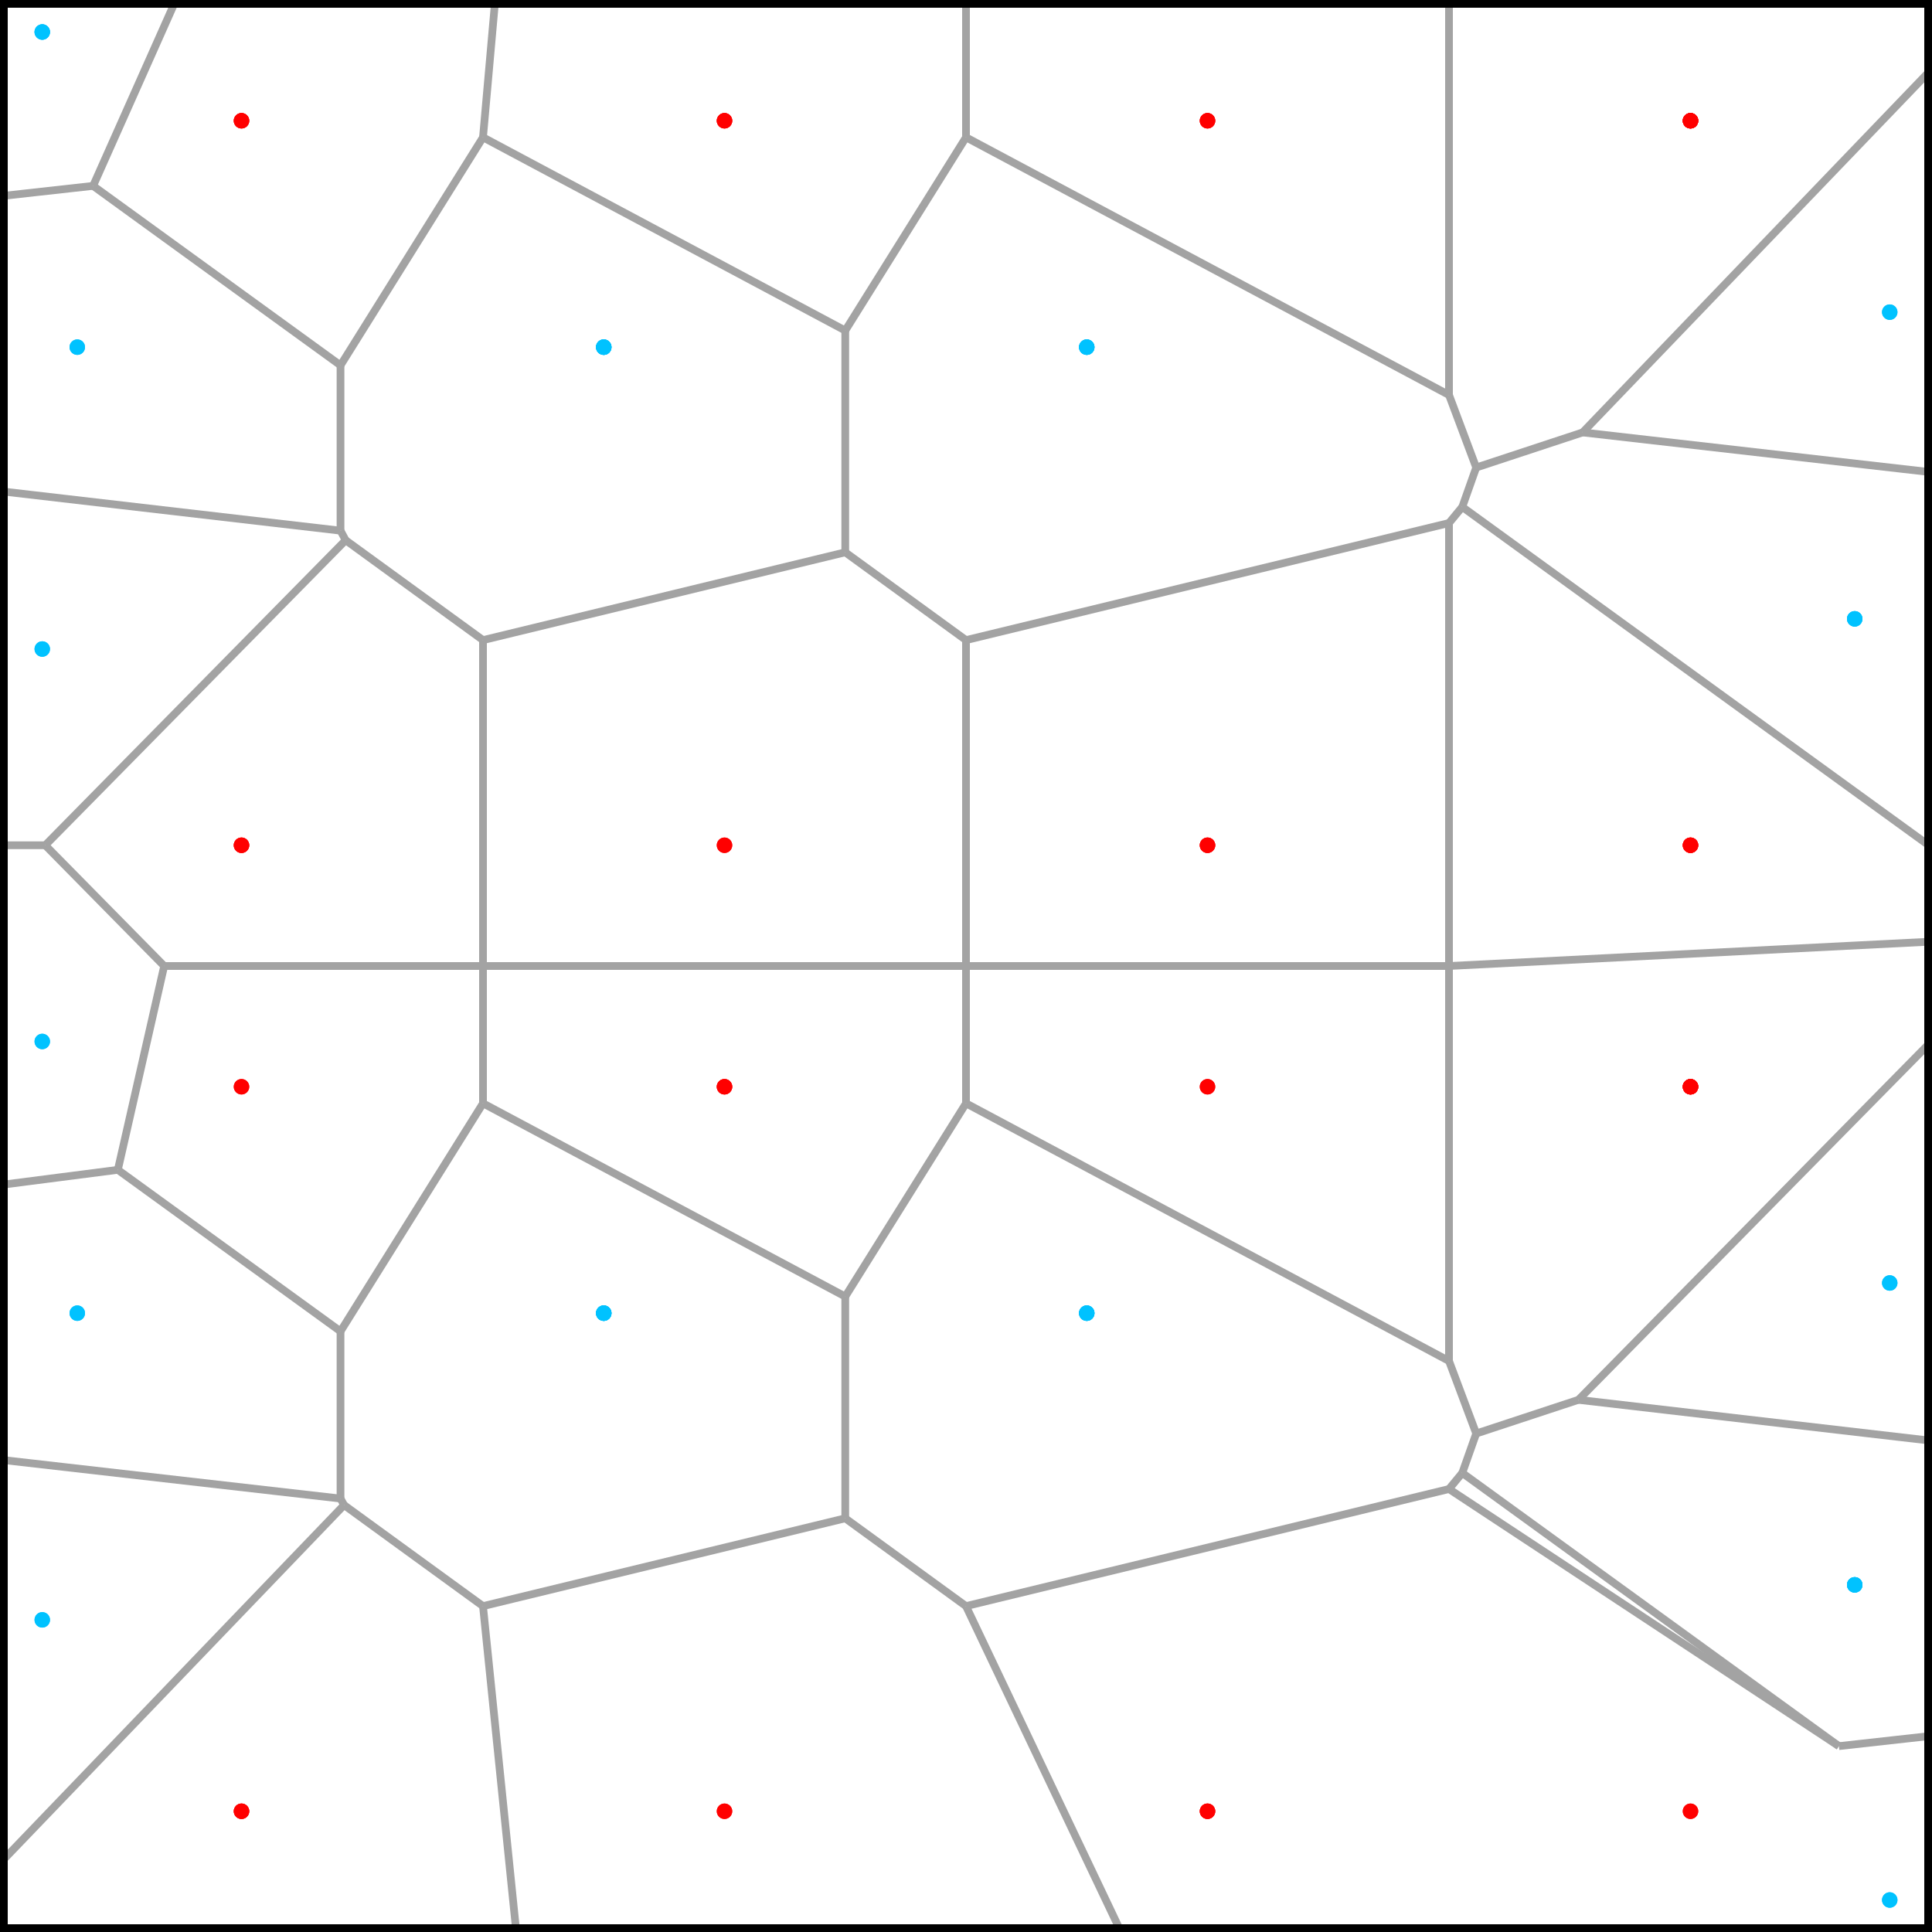
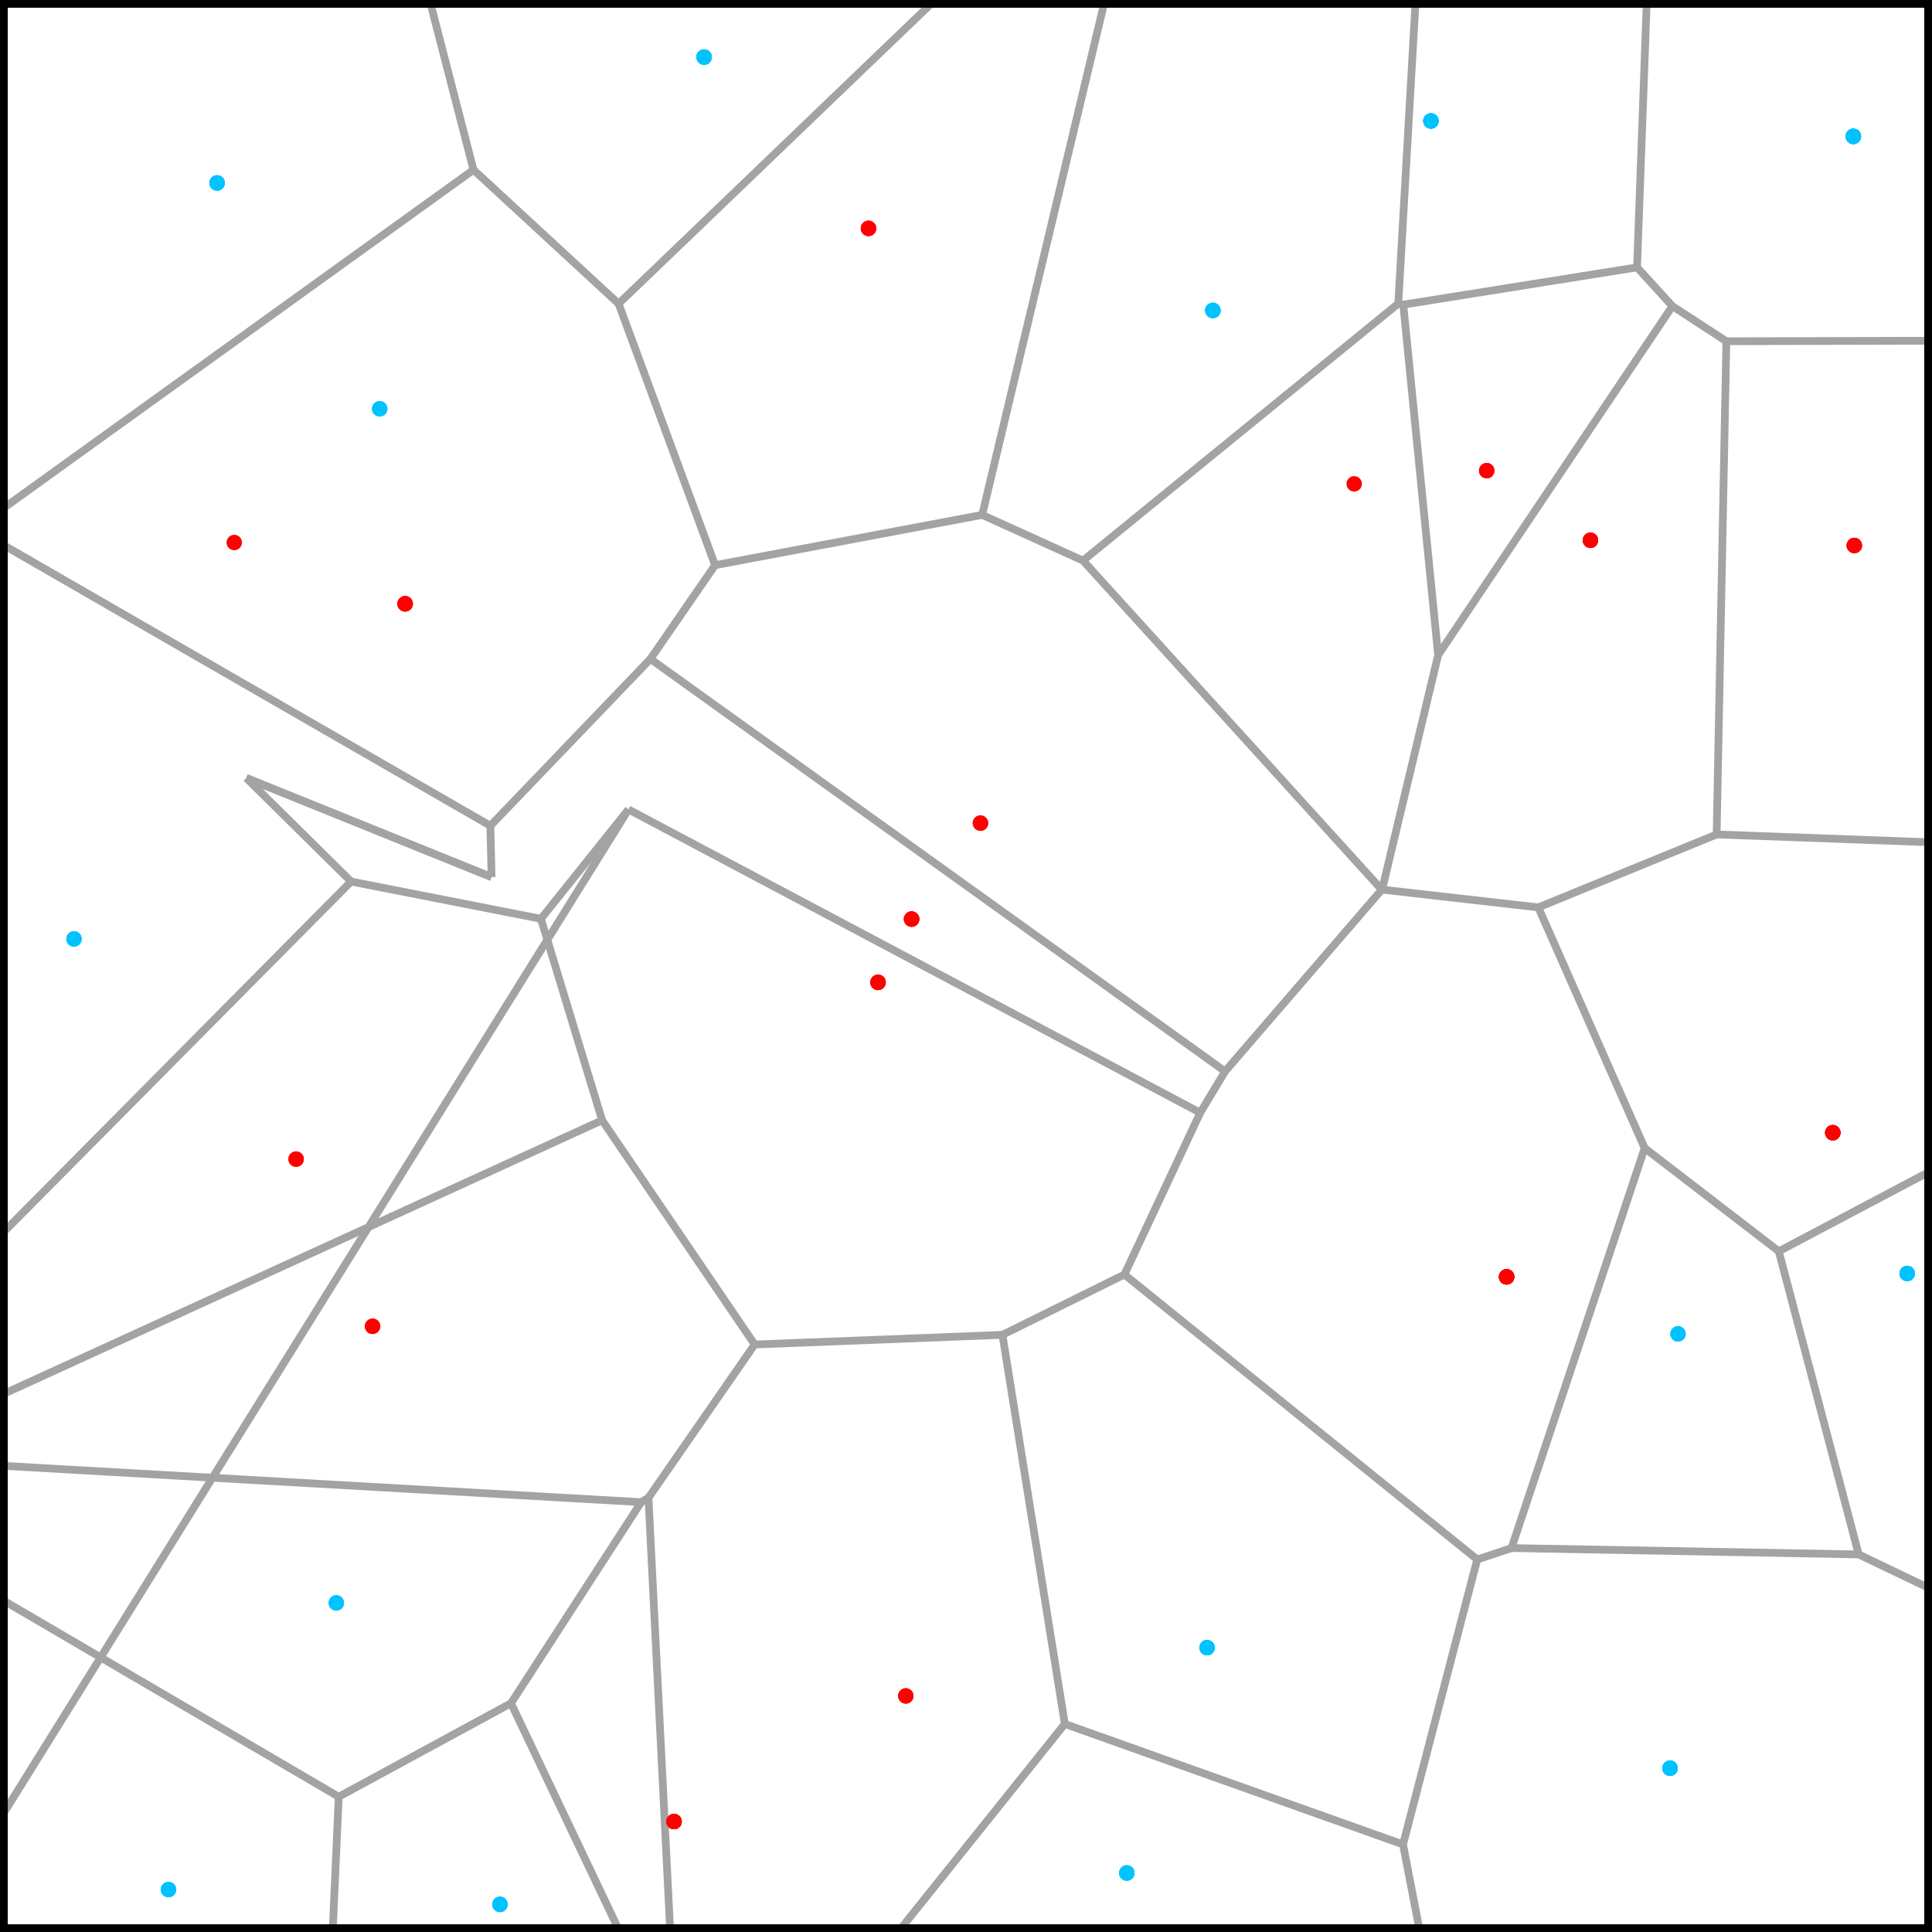
<svg xmlns="http://www.w3.org/2000/svg" baseProfile="tiny" height="250" version="1.2" width="250">
  <defs />
-   <line stroke="rgb(64%,64%,64%)" stroke-width="1" x1="137.358" x2="137.358" y1="250" y2="250" />
-   <circle cx="31.25" cy="234.375" fill="rgb(100%,0%,0%)" r="1" />
-   <line stroke="rgb(64%,64%,64%)" stroke-width="1" x1="62.5" x2="66.808" y1="207.83" y2="250" />
-   <circle cx="93.75" cy="234.375" fill="rgb(100%,0%,0%)" r="1" />
-   <line stroke="rgb(64%,64%,64%)" stroke-width="1" x1="125.0" x2="145.061" y1="207.83" y2="250" />
-   <circle cx="156.25" cy="234.375" fill="rgb(100%,0%,0%)" r="1" />
-   <line stroke="rgb(64%,64%,64%)" stroke-width="1" x1="187.5" x2="237.952" y1="192.679" y2="225.948" />
-   <circle cx="218.75" cy="234.375" fill="rgb(100%,0%,0%)" r="1" />
-   <line stroke="rgb(64%,64%,64%)" stroke-width="1" x1="0" x2="44.523" y1="241.105" y2="194.756" />
-   <circle cx="5.469" cy="209.609" fill="rgb(0%,76%,100%)" r="1" />
-   <line stroke="rgb(64%,64%,64%)" stroke-width="1" x1="237.952" x2="250" y1="225.948" y2="224.609" />
-   <circle cx="240.0" cy="205.078" fill="rgb(0%,76%,100%)" r="1" />
-   <line stroke="rgb(64%,64%,64%)" stroke-width="1" x1="189.216" x2="237.952" y1="190.598" y2="225.948" />
-   <circle cx="240.0" cy="205.078" fill="rgb(0%,76%,100%)" r="1" />
-   <line stroke="rgb(64%,64%,64%)" stroke-width="1" x1="0" x2="44.062" y1="188.883" y2="193.913" />
-   <circle cx="10.0" cy="169.922" fill="rgb(0%,76%,100%)" r="1" />
-   <line stroke="rgb(64%,64%,64%)" stroke-width="1" x1="62.5" x2="109.375" y1="207.83" y2="196.467" />
-   <circle cx="78.125" cy="169.922" fill="rgb(0%,76%,100%)" r="1" />
-   <line stroke="rgb(64%,64%,64%)" stroke-width="1" x1="125.0" x2="187.5" y1="207.83" y2="192.679" />
-   <circle cx="140.625" cy="169.922" fill="rgb(0%,76%,100%)" r="1" />
-   <line stroke="rgb(64%,64%,64%)" stroke-width="1" x1="44.523" x2="62.5" y1="194.756" y2="207.83" />
-   <circle cx="78.125" cy="169.922" fill="rgb(0%,76%,100%)" r="1" />
-   <line stroke="rgb(64%,64%,64%)" stroke-width="1" x1="109.375" x2="125.0" y1="196.467" y2="207.83" />
-   <circle cx="140.625" cy="169.922" fill="rgb(0%,76%,100%)" r="1" />
-   <line stroke="rgb(64%,64%,64%)" stroke-width="1" x1="204.246" x2="250" y1="181.137" y2="186.444" />
-   <circle cx="244.531" cy="166.016" fill="rgb(0%,76%,100%)" r="1" />
-   <line stroke="rgb(64%,64%,64%)" stroke-width="1" x1="109.375" x2="109.375" y1="167.773" y2="196.467" />
-   <circle cx="140.625" cy="169.922" fill="rgb(0%,76%,100%)" r="1" />
-   <line stroke="rgb(64%,64%,64%)" stroke-width="1" x1="44.062" x2="44.523" y1="193.913" y2="194.756" />
-   <circle cx="78.125" cy="169.922" fill="rgb(0%,76%,100%)" r="1" />
-   <line stroke="rgb(64%,64%,64%)" stroke-width="1" x1="44.062" x2="44.062" y1="172.273" y2="193.913" />
-   <circle cx="78.125" cy="169.922" fill="rgb(0%,76%,100%)" r="1" />
-   <line stroke="rgb(64%,64%,64%)" stroke-width="1" x1="15.25" x2="44.062" y1="151.375" y2="172.273" />
-   <circle cx="31.25" cy="140.625" fill="rgb(100%,0%,0%)" r="1" />
-   <line stroke="rgb(64%,64%,64%)" stroke-width="1" x1="62.5" x2="109.375" y1="142.773" y2="167.773" />
-   <circle cx="93.75" cy="140.625" fill="rgb(100%,0%,0%)" r="1" />
-   <line stroke="rgb(64%,64%,64%)" stroke-width="1" x1="125.0" x2="187.5" y1="142.773" y2="176.107" />
-   <circle cx="156.25" cy="140.625" fill="rgb(100%,0%,0%)" r="1" />
-   <line stroke="rgb(64%,64%,64%)" stroke-width="1" x1="204.246" x2="250" y1="181.137" y2="134.679" />
-   <circle cx="218.75" cy="140.625" fill="rgb(100%,0%,0%)" r="1" />
-   <line stroke="rgb(64%,64%,64%)" stroke-width="1" x1="189.216" x2="187.5" y1="190.598" y2="192.679" />
-   <circle cx="218.75" cy="234.375" fill="rgb(100%,0%,0%)" r="1" />
-   <line stroke="rgb(64%,64%,64%)" stroke-width="1" x1="62.5" x2="44.062" y1="142.773" y2="172.273" />
-   <circle cx="78.125" cy="169.922" fill="rgb(0%,76%,100%)" r="1" />
-   <line stroke="rgb(64%,64%,64%)" stroke-width="1" x1="191.021" x2="204.246" y1="185.497" y2="181.137" />
-   <circle cx="218.75" cy="140.625" fill="rgb(100%,0%,0%)" r="1" />
-   <line stroke="rgb(64%,64%,64%)" stroke-width="1" x1="191.021" x2="189.216" y1="185.497" y2="190.598" />
-   <circle cx="240.0" cy="205.078" fill="rgb(0%,76%,100%)" r="1" />
-   <line stroke="rgb(64%,64%,64%)" stroke-width="1" x1="125.0" x2="109.375" y1="142.773" y2="167.773" />
-   <circle cx="140.625" cy="169.922" fill="rgb(0%,76%,100%)" r="1" />
-   <line stroke="rgb(64%,64%,64%)" stroke-width="1" x1="0" x2="15.25" y1="153.341" y2="151.375" />
-   <circle cx="5.469" cy="134.766" fill="rgb(0%,76%,100%)" r="1" />
-   <line stroke="rgb(64%,64%,64%)" stroke-width="1" x1="187.5" x2="191.021" y1="176.107" y2="185.497" />
-   <circle cx="218.75" cy="140.625" fill="rgb(100%,0%,0%)" r="1" />
-   <line stroke="rgb(64%,64%,64%)" stroke-width="1" x1="21.245" x2="15.25" y1="125.0" y2="151.375" />
-   <circle cx="31.25" cy="140.625" fill="rgb(100%,0%,0%)" r="1" />
-   <line stroke="rgb(64%,64%,64%)" stroke-width="1" x1="187.5" x2="187.5" y1="125.0" y2="176.107" />
-   <circle cx="218.75" cy="140.625" fill="rgb(100%,0%,0%)" r="1" />
-   <line stroke="rgb(64%,64%,64%)" stroke-width="1" x1="62.5" x2="62.5" y1="125.0" y2="142.773" />
-   <circle cx="93.75" cy="140.625" fill="rgb(100%,0%,0%)" r="1" />
-   <line stroke="rgb(64%,64%,64%)" stroke-width="1" x1="125.0" x2="125.0" y1="125.0" y2="142.773" />
-   <circle cx="156.25" cy="140.625" fill="rgb(100%,0%,0%)" r="1" />
-   <line stroke="rgb(64%,64%,64%)" stroke-width="1" x1="21.245" x2="62.5" y1="125.0" y2="125.0" />
-   <circle cx="31.25" cy="109.375" fill="rgb(100%,0%,0%)" r="1" />
-   <line stroke="rgb(64%,64%,64%)" stroke-width="1" x1="62.5" x2="125.0" y1="125.0" y2="125.0" />
-   <circle cx="93.75" cy="109.375" fill="rgb(100%,0%,0%)" r="1" />
-   <line stroke="rgb(64%,64%,64%)" stroke-width="1" x1="125.0" x2="187.5" y1="125.0" y2="125.0" />
-   <circle cx="156.25" cy="109.375" fill="rgb(100%,0%,0%)" r="1" />
-   <line stroke="rgb(64%,64%,64%)" stroke-width="1" x1="187.5" x2="250" y1="125.0" y2="121.84" />
-   <circle cx="218.75" cy="109.375" fill="rgb(100%,0%,0%)" r="1" />
-   <line stroke="rgb(64%,64%,64%)" stroke-width="1" x1="5.856" x2="21.245" y1="109.375" y2="125.0" />
-   <circle cx="31.25" cy="109.375" fill="rgb(100%,0%,0%)" r="1" />
-   <line stroke="rgb(64%,64%,64%)" stroke-width="1" x1="62.5" x2="62.5" y1="125.0" y2="125.0" />
-   <circle cx="93.75" cy="140.625" fill="rgb(100%,0%,0%)" r="1" />
-   <line stroke="rgb(64%,64%,64%)" stroke-width="1" x1="62.5" x2="62.5" y1="82.83" y2="125.0" />
-   <circle cx="93.75" cy="109.375" fill="rgb(100%,0%,0%)" r="1" />
-   <line stroke="rgb(64%,64%,64%)" stroke-width="1" x1="125.0" x2="125.0" y1="125.0" y2="125.0" />
-   <circle cx="156.25" cy="109.375" fill="rgb(100%,0%,0%)" r="1" />
-   <line stroke="rgb(64%,64%,64%)" stroke-width="1" x1="125.0" x2="125.0" y1="82.83" y2="125.0" />
-   <circle cx="156.25" cy="109.375" fill="rgb(100%,0%,0%)" r="1" />
-   <line stroke="rgb(64%,64%,64%)" stroke-width="1" x1="187.5" x2="187.5" y1="125.0" y2="125.0" />
-   <circle cx="218.75" cy="140.625" fill="rgb(100%,0%,0%)" r="1" />
-   <line stroke="rgb(64%,64%,64%)" stroke-width="1" x1="187.5" x2="187.5" y1="67.679" y2="125.0" />
-   <circle cx="218.75" cy="109.375" fill="rgb(100%,0%,0%)" r="1" />
-   <line stroke="rgb(64%,64%,64%)" stroke-width="1" x1="0" x2="5.856" y1="109.375" y2="109.375" />
-   <circle cx="5.469" cy="83.984" fill="rgb(0%,76%,100%)" r="1" />
-   <line stroke="rgb(64%,64%,64%)" stroke-width="1" x1="44.728" x2="5.856" y1="69.905" y2="109.375" />
-   <circle cx="31.25" cy="109.375" fill="rgb(100%,0%,0%)" r="1" />
-   <line stroke="rgb(64%,64%,64%)" stroke-width="1" x1="189.216" x2="250" y1="65.598" y2="109.687" />
-   <circle cx="240.0" cy="80.078" fill="rgb(0%,76%,100%)" r="1" />
-   <line stroke="rgb(64%,64%,64%)" stroke-width="1" x1="0" x2="44.062" y1="63.556" y2="68.667" />
-   <circle cx="10.0" cy="44.922" fill="rgb(0%,76%,100%)" r="1" />
-   <line stroke="rgb(64%,64%,64%)" stroke-width="1" x1="62.5" x2="109.375" y1="82.83" y2="71.467" />
-   <circle cx="78.125" cy="44.922" fill="rgb(0%,76%,100%)" r="1" />
-   <line stroke="rgb(64%,64%,64%)" stroke-width="1" x1="125.0" x2="187.5" y1="82.83" y2="67.679" />
-   <circle cx="140.625" cy="44.922" fill="rgb(0%,76%,100%)" r="1" />
-   <line stroke="rgb(64%,64%,64%)" stroke-width="1" x1="44.728" x2="62.5" y1="69.905" y2="82.83" />
-   <circle cx="78.125" cy="44.922" fill="rgb(0%,76%,100%)" r="1" />
-   <line stroke="rgb(64%,64%,64%)" stroke-width="1" x1="109.375" x2="125.0" y1="71.467" y2="82.83" />
-   <circle cx="140.625" cy="44.922" fill="rgb(0%,76%,100%)" r="1" />
-   <line stroke="rgb(64%,64%,64%)" stroke-width="1" x1="204.793" x2="250" y1="55.956" y2="61.117" />
-   <circle cx="244.531" cy="40.391" fill="rgb(0%,76%,100%)" r="1" />
-   <line stroke="rgb(64%,64%,64%)" stroke-width="1" x1="109.375" x2="109.375" y1="42.773" y2="71.467" />
-   <circle cx="140.625" cy="44.922" fill="rgb(0%,76%,100%)" r="1" />
-   <line stroke="rgb(64%,64%,64%)" stroke-width="1" x1="44.062" x2="44.728" y1="68.667" y2="69.905" />
-   <circle cx="78.125" cy="44.922" fill="rgb(0%,76%,100%)" r="1" />
-   <line stroke="rgb(64%,64%,64%)" stroke-width="1" x1="44.062" x2="44.062" y1="47.273" y2="68.667" />
-   <circle cx="78.125" cy="44.922" fill="rgb(0%,76%,100%)" r="1" />
-   <line stroke="rgb(64%,64%,64%)" stroke-width="1" x1="12.048" x2="44.062" y1="24.052" y2="47.273" />
-   <circle cx="31.25" cy="15.625" fill="rgb(100%,0%,0%)" r="1" />
-   <line stroke="rgb(64%,64%,64%)" stroke-width="1" x1="62.5" x2="109.375" y1="17.773" y2="42.773" />
-   <circle cx="93.75" cy="15.625" fill="rgb(100%,0%,0%)" r="1" />
-   <line stroke="rgb(64%,64%,64%)" stroke-width="1" x1="125.0" x2="187.5" y1="17.773" y2="51.107" />
-   <circle cx="156.25" cy="15.625" fill="rgb(100%,0%,0%)" r="1" />
-   <line stroke="rgb(64%,64%,64%)" stroke-width="1" x1="204.793" x2="250" y1="55.956" y2="8.896" />
-   <circle cx="218.75" cy="15.625" fill="rgb(100%,0%,0%)" r="1" />
-   <line stroke="rgb(64%,64%,64%)" stroke-width="1" x1="189.216" x2="187.5" y1="65.598" y2="67.679" />
-   <circle cx="218.75" cy="109.375" fill="rgb(100%,0%,0%)" r="1" />
-   <line stroke="rgb(64%,64%,64%)" stroke-width="1" x1="191.021" x2="204.793" y1="60.497" y2="55.956" />
-   <circle cx="218.75" cy="15.625" fill="rgb(100%,0%,0%)" r="1" />
-   <line stroke="rgb(64%,64%,64%)" stroke-width="1" x1="62.5" x2="44.062" y1="17.773" y2="47.273" />
-   <circle cx="78.125" cy="44.922" fill="rgb(0%,76%,100%)" r="1" />
-   <line stroke="rgb(64%,64%,64%)" stroke-width="1" x1="191.021" x2="189.216" y1="60.497" y2="65.598" />
-   <circle cx="240.0" cy="80.078" fill="rgb(0%,76%,100%)" r="1" />
-   <line stroke="rgb(64%,64%,64%)" stroke-width="1" x1="125.0" x2="109.375" y1="17.773" y2="42.773" />
-   <circle cx="140.625" cy="44.922" fill="rgb(0%,76%,100%)" r="1" />
-   <line stroke="rgb(64%,64%,64%)" stroke-width="1" x1="187.5" x2="191.021" y1="51.107" y2="60.497" />
-   <circle cx="218.75" cy="15.625" fill="rgb(100%,0%,0%)" r="1" />
-   <line stroke="rgb(64%,64%,64%)" stroke-width="1" x1="0" x2="12.048" y1="25.391" y2="24.052" />
-   <circle cx="5.469" cy="4.141" fill="rgb(0%,76%,100%)" r="1" />
-   <line stroke="rgb(64%,64%,64%)" stroke-width="1" x1="187.5" x2="187.5" y1="0" y2="51.107" />
-   <circle cx="218.75" cy="15.625" fill="rgb(100%,0%,0%)" r="1" />
-   <line stroke="rgb(64%,64%,64%)" stroke-width="1" x1="22.762" x2="12.048" y1="0" y2="24.052" />
-   <circle cx="31.25" cy="15.625" fill="rgb(100%,0%,0%)" r="1" />
-   <line stroke="rgb(64%,64%,64%)" stroke-width="1" x1="64.078" x2="62.5" y1="0" y2="17.773" />
-   <circle cx="93.75" cy="15.625" fill="rgb(100%,0%,0%)" r="1" />
-   <line stroke="rgb(64%,64%,64%)" stroke-width="1" x1="125.0" x2="125.0" y1="0" y2="17.773" />
-   <circle cx="156.25" cy="15.625" fill="rgb(100%,0%,0%)" r="1" />
-   <line stroke="rgb(64%,64%,64%)" stroke-width="1" x1="0" x2="66.808" y1="250" y2="250" />
-   <circle cx="244.531" cy="245.859" fill="rgb(0%,76%,100%)" r="1" />
-   <line stroke="rgb(64%,64%,64%)" stroke-width="1" x1="66.808" x2="137.358" y1="250" y2="250" />
-   <circle cx="93.75" cy="234.375" fill="rgb(100%,0%,0%)" r="1" />
-   <line stroke="rgb(64%,64%,64%)" stroke-width="1" x1="137.358" x2="137.358" y1="250" y2="250" />
-   <circle cx="244.531" cy="245.859" fill="rgb(0%,76%,100%)" r="1" />
-   <line stroke="rgb(64%,64%,64%)" stroke-width="1" x1="137.358" x2="145.061" y1="250" y2="250" />
-   <circle cx="31.25" cy="234.375" fill="rgb(100%,0%,0%)" r="1" />
-   <line stroke="rgb(64%,64%,64%)" stroke-width="1" x1="145.061" x2="250" y1="250" y2="250" />
-   <circle cx="156.25" cy="234.375" fill="rgb(100%,0%,0%)" r="1" />
-   <line stroke="rgb(64%,64%,64%)" stroke-width="1" x1="250" x2="250" y1="250" y2="224.609" />
-   <circle cx="156.25" cy="234.375" fill="rgb(100%,0%,0%)" r="1" />
-   <line stroke="rgb(64%,64%,64%)" stroke-width="1" x1="250" x2="250" y1="224.609" y2="186.444" />
-   <circle cx="240.0" cy="205.078" fill="rgb(0%,76%,100%)" r="1" />
-   <line stroke="rgb(64%,64%,64%)" stroke-width="1" x1="250" x2="250" y1="186.444" y2="134.679" />
-   <circle cx="244.531" cy="166.016" fill="rgb(0%,76%,100%)" r="1" />
-   <line stroke="rgb(64%,64%,64%)" stroke-width="1" x1="250" x2="250" y1="134.679" y2="121.84" />
-   <circle cx="218.75" cy="140.625" fill="rgb(100%,0%,0%)" r="1" />
-   <line stroke="rgb(64%,64%,64%)" stroke-width="1" x1="250" x2="250" y1="121.84" y2="109.687" />
-   <circle cx="218.75" cy="109.375" fill="rgb(100%,0%,0%)" r="1" />
-   <line stroke="rgb(64%,64%,64%)" stroke-width="1" x1="250" x2="250" y1="109.687" y2="61.117" />
-   <circle cx="240.0" cy="80.078" fill="rgb(0%,76%,100%)" r="1" />
-   <line stroke="rgb(64%,64%,64%)" stroke-width="1" x1="250" x2="250" y1="61.117" y2="8.896" />
-   <circle cx="244.531" cy="40.391" fill="rgb(0%,76%,100%)" r="1" />
-   <line stroke="rgb(64%,64%,64%)" stroke-width="1" x1="250" x2="250" y1="8.896" y2="0" />
-   <circle cx="218.75" cy="15.625" fill="rgb(100%,0%,0%)" r="1" />
-   <line stroke="rgb(64%,64%,64%)" stroke-width="1" x1="250" x2="187.5" y1="0" y2="0" />
-   <circle cx="218.75" cy="15.625" fill="rgb(100%,0%,0%)" r="1" />
-   <line stroke="rgb(64%,64%,64%)" stroke-width="1" x1="187.5" x2="125.0" y1="0" y2="0" />
-   <circle cx="156.25" cy="15.625" fill="rgb(100%,0%,0%)" r="1" />
-   <line stroke="rgb(64%,64%,64%)" stroke-width="1" x1="125.0" x2="64.078" y1="0" y2="0" />
-   <circle cx="93.75" cy="15.625" fill="rgb(100%,0%,0%)" r="1" />
-   <line stroke="rgb(64%,64%,64%)" stroke-width="1" x1="64.078" x2="22.762" y1="0" y2="0" />
-   <circle cx="31.25" cy="15.625" fill="rgb(100%,0%,0%)" r="1" />
-   <line stroke="rgb(64%,64%,64%)" stroke-width="1" x1="22.762" x2="0" y1="0" y2="0" />
-   <circle cx="5.469" cy="4.141" fill="rgb(0%,76%,100%)" r="1" />
-   <line stroke="rgb(64%,64%,64%)" stroke-width="1" x1="0" x2="0" y1="0" y2="25.391" />
-   <circle cx="5.469" cy="4.141" fill="rgb(0%,76%,100%)" r="1" />
-   <line stroke="rgb(64%,64%,64%)" stroke-width="1" x1="0" x2="0" y1="25.391" y2="63.556" />
-   <circle cx="10.0" cy="44.922" fill="rgb(0%,76%,100%)" r="1" />
-   <line stroke="rgb(64%,64%,64%)" stroke-width="1" x1="0" x2="0" y1="63.556" y2="109.375" />
-   <circle cx="5.469" cy="83.984" fill="rgb(0%,76%,100%)" r="1" />
-   <line stroke="rgb(64%,64%,64%)" stroke-width="1" x1="0" x2="0" y1="109.375" y2="153.341" />
-   <circle cx="5.469" cy="134.766" fill="rgb(0%,76%,100%)" r="1" />
-   <line stroke="rgb(64%,64%,64%)" stroke-width="1" x1="0" x2="0" y1="153.341" y2="188.883" />
-   <circle cx="10.0" cy="169.922" fill="rgb(0%,76%,100%)" r="1" />
-   <line stroke="rgb(64%,64%,64%)" stroke-width="1" x1="0" x2="0" y1="188.883" y2="241.105" />
-   <circle cx="5.469" cy="209.609" fill="rgb(0%,76%,100%)" r="1" />
-   <line stroke="rgb(64%,64%,64%)" stroke-width="1" x1="0" x2="0" y1="241.105" y2="250" />
-   <circle cx="31.25" cy="234.375" fill="rgb(100%,0%,0%)" r="1" />
+   <line stroke="rgb(64%,64%,64%)" stroke-width="1" x1="43.047" x2="43.83" y1="250" y2="232.5" />
+   <circle cx="21.806" cy="244.51" fill="rgb(0%,76%,100%)" r="1" />
+   <line stroke="rgb(64%,64%,64%)" stroke-width="1" x1="83.911" x2="86.729" y1="193.807" y2="250" />
+   <circle cx="145.808" cy="242.363" fill="rgb(0%,76%,100%)" r="1" />
+   <line stroke="rgb(64%,64%,64%)" stroke-width="1" x1="66.124" x2="80.207" y1="220.398" y2="250" />
+   <circle cx="87.222" cy="235.709" fill="rgb(100%,0%,0%)" r="1" />
+   <line stroke="rgb(64%,64%,64%)" stroke-width="1" x1="181.551" x2="183.736" y1="238.668" y2="250" />
+   <circle cx="216.104" cy="228.805" fill="rgb(0%,76%,100%)" r="1" />
+   <line stroke="rgb(64%,64%,64%)" stroke-width="1" x1="116.215" x2="137.785" y1="250" y2="223.077" />
+   <circle cx="117.213" cy="219.454" fill="rgb(100%,0%,0%)" r="1" />
+   <line stroke="rgb(64%,64%,64%)" stroke-width="1" x1="137.785" x2="181.551" y1="223.077" y2="238.668" />
+   <circle cx="156.195" cy="213.206" fill="rgb(0%,76%,100%)" r="1" />
+   <line stroke="rgb(64%,64%,64%)" stroke-width="1" x1="0" x2="43.83" y1="206.844" y2="232.5" />
+   <circle cx="43.519" cy="207.416" fill="rgb(0%,76%,100%)" r="1" />
+   <line stroke="rgb(64%,64%,64%)" stroke-width="1" x1="66.124" x2="43.83" y1="220.398" y2="232.5" />
+   <circle cx="64.694" cy="246.427" fill="rgb(0%,76%,100%)" r="1" />
+   <line stroke="rgb(64%,64%,64%)" stroke-width="1" x1="191.151" x2="181.551" y1="201.796" y2="238.668" />
+   <circle cx="216.104" cy="228.805" fill="rgb(0%,76%,100%)" r="1" />
+   <line stroke="rgb(64%,64%,64%)" stroke-width="1" x1="129.716" x2="137.785" y1="172.729" y2="223.077" />
+   <circle cx="156.195" cy="213.206" fill="rgb(0%,76%,100%)" r="1" />
+   <line stroke="rgb(64%,64%,64%)" stroke-width="1" x1="82.968" x2="66.124" y1="194.38" y2="220.398" />
+   <circle cx="87.222" cy="235.709" fill="rgb(100%,0%,0%)" r="1" />
+   <line stroke="rgb(64%,64%,64%)" stroke-width="1" x1="195.588" x2="240.517" y1="200.32" y2="201.143" />
+   <circle cx="217.134" cy="172.605" fill="rgb(0%,76%,100%)" r="1" />
+   <line stroke="rgb(64%,64%,64%)" stroke-width="1" x1="0" x2="82.968" y1="189.653" y2="194.38" />
+   <circle cx="48.209" cy="171.621" fill="rgb(100%,0%,0%)" r="1" />
+   <line stroke="rgb(64%,64%,64%)" stroke-width="1" x1="191.151" x2="195.588" y1="201.796" y2="200.32" />
+   <circle cx="194.954" cy="165.221" fill="rgb(100%,0%,0%)" r="1" />
+   <line stroke="rgb(64%,64%,64%)" stroke-width="1" x1="212.818" x2="195.588" y1="148.565" y2="200.32" />
+   <circle cx="217.134" cy="172.605" fill="rgb(0%,76%,100%)" r="1" />
+   <line stroke="rgb(64%,64%,64%)" stroke-width="1" x1="145.5" x2="191.151" y1="164.922" y2="201.796" />
+   <circle cx="194.954" cy="165.221" fill="rgb(100%,0%,0%)" r="1" />
+   <line stroke="rgb(64%,64%,64%)" stroke-width="1" x1="240.517" x2="250" y1="201.143" y2="205.689" />
+   <circle cx="246.79" cy="164.787" fill="rgb(0%,76%,100%)" r="1" />
+   <line stroke="rgb(64%,64%,64%)" stroke-width="1" x1="230.175" x2="240.517" y1="161.917" y2="201.143" />
+   <circle cx="246.79" cy="164.787" fill="rgb(0%,76%,100%)" r="1" />
+   <line stroke="rgb(64%,64%,64%)" stroke-width="1" x1="83.911" x2="82.968" y1="193.807" y2="194.38" />
+   <circle cx="87.222" cy="235.709" fill="rgb(100%,0%,0%)" r="1" />
+   <line stroke="rgb(64%,64%,64%)" stroke-width="1" x1="97.656" x2="83.911" y1="173.977" y2="193.807" />
+   <circle cx="117.213" cy="219.454" fill="rgb(100%,0%,0%)" r="1" />
+   <line stroke="rgb(64%,64%,64%)" stroke-width="1" x1="0" x2="77.914" y1="180.584" y2="144.962" />
+   <circle cx="38.317" cy="149.987" fill="rgb(100%,0%,0%)" r="1" />
+   <line stroke="rgb(64%,64%,64%)" stroke-width="1" x1="230.175" x2="250" y1="161.917" y2="151.438" />
+   <circle cx="237.162" cy="146.572" fill="rgb(100%,0%,0%)" r="1" />
+   <line stroke="rgb(64%,64%,64%)" stroke-width="1" x1="212.818" x2="230.175" y1="148.565" y2="161.917" />
+   <circle cx="237.162" cy="146.572" fill="rgb(100%,0%,0%)" r="1" />
+   <line stroke="rgb(64%,64%,64%)" stroke-width="1" x1="97.656" x2="129.716" y1="173.977" y2="172.729" />
+   <circle cx="113.617" cy="127.118" fill="rgb(100%,0%,0%)" r="1" />
+   <line stroke="rgb(64%,64%,64%)" stroke-width="1" x1="77.914" x2="97.656" y1="144.962" y2="173.977" />
+   <circle cx="113.617" cy="127.118" fill="rgb(100%,0%,0%)" r="1" />
+   <line stroke="rgb(64%,64%,64%)" stroke-width="1" x1="145.5" x2="129.716" y1="164.922" y2="172.729" />
+   <circle cx="156.195" cy="213.206" fill="rgb(0%,76%,100%)" r="1" />
+   <line stroke="rgb(64%,64%,64%)" stroke-width="1" x1="199.056" x2="212.818" y1="117.416" y2="148.565" />
+   <circle cx="237.162" cy="146.572" fill="rgb(100%,0%,0%)" r="1" />
+   <line stroke="rgb(64%,64%,64%)" stroke-width="1" x1="0" x2="45.431" y1="159.904" y2="114.071" />
+   <circle cx="9.579" cy="121.501" fill="rgb(0%,76%,100%)" r="1" />
+   <line stroke="rgb(64%,64%,64%)" stroke-width="1" x1="81.325" x2="155.308" y1="104.743" y2="143.986" />
+   <circle cx="117.96" cy="118.929" fill="rgb(100%,0%,0%)" r="1" />
+   <line stroke="rgb(64%,64%,64%)" stroke-width="1" x1="155.308" x2="145.5" y1="143.986" y2="164.922" />
+   <circle cx="194.954" cy="165.221" fill="rgb(100%,0%,0%)" r="1" />
+   <line stroke="rgb(64%,64%,64%)" stroke-width="1" x1="84.165" x2="158.524" y1="85.266" y2="138.636" />
+   <circle cx="126.872" cy="106.512" fill="rgb(100%,0%,0%)" r="1" />
+   <line stroke="rgb(64%,64%,64%)" stroke-width="1" x1="69.997" x2="77.914" y1="118.894" y2="144.962" />
+   <circle cx="113.617" cy="127.118" fill="rgb(100%,0%,0%)" r="1" />
+   <line stroke="rgb(64%,64%,64%)" stroke-width="1" x1="158.524" x2="155.308" y1="138.636" y2="143.986" />
+   <circle cx="194.954" cy="165.221" fill="rgb(100%,0%,0%)" r="1" />
+   <line stroke="rgb(64%,64%,64%)" stroke-width="1" x1="178.8" x2="158.524" y1="115.124" y2="138.636" />
+   <circle cx="194.954" cy="165.221" fill="rgb(100%,0%,0%)" r="1" />
+   <line stroke="rgb(64%,64%,64%)" stroke-width="1" x1="45.431" x2="69.997" y1="114.071" y2="118.894" />
+   <circle cx="52.424" cy="78.131" fill="rgb(100%,0%,0%)" r="1" />
+   <line stroke="rgb(64%,64%,64%)" stroke-width="1" x1="31.866" x2="45.431" y1="100.67" y2="114.071" />
+   <circle cx="52.424" cy="78.131" fill="rgb(100%,0%,0%)" r="1" />
+   <line stroke="rgb(64%,64%,64%)" stroke-width="1" x1="81.325" x2="69.997" y1="104.743" y2="118.894" />
+   <circle cx="113.617" cy="127.118" fill="rgb(100%,0%,0%)" r="1" />
+   <line stroke="rgb(64%,64%,64%)" stroke-width="1" x1="222.131" x2="250" y1="107.977" y2="108.999" />
+   <circle cx="239.95" cy="70.587" fill="rgb(100%,0%,0%)" r="1" />
+   <line stroke="rgb(64%,64%,64%)" stroke-width="1" x1="63.611" x2="31.866" y1="113.5" y2="100.67" />
+   <circle cx="30.313" cy="70.203" fill="rgb(100%,0%,0%)" r="1" />
+   <line stroke="rgb(64%,64%,64%)" stroke-width="1" x1="63.611" x2="31.866" y1="113.5" y2="100.67" />
+   <circle cx="52.424" cy="78.131" fill="rgb(100%,0%,0%)" r="1" />
+   <line stroke="rgb(64%,64%,64%)" stroke-width="1" x1="199.056" x2="222.131" y1="117.416" y2="107.977" />
+   <circle cx="205.803" cy="69.913" fill="rgb(100%,0%,0%)" r="1" />
+   <line stroke="rgb(64%,64%,64%)" stroke-width="1" x1="178.843" x2="199.056" y1="115.116" y2="117.416" />
+   <circle cx="205.803" cy="69.913" fill="rgb(100%,0%,0%)" r="1" />
+   <line stroke="rgb(64%,64%,64%)" stroke-width="1" x1="223.392" x2="222.131" y1="44.158" y2="107.977" />
+   <circle cx="239.95" cy="70.587" fill="rgb(100%,0%,0%)" r="1" />
+   <line stroke="rgb(64%,64%,64%)" stroke-width="1" x1="0" x2="81.325" y1="235.382" y2="104.743" />
+   <circle cx="117.96" cy="118.929" fill="rgb(100%,0%,0%)" r="1" />
+   <line stroke="rgb(64%,64%,64%)" stroke-width="1" x1="140.141" x2="178.8" y1="72.542" y2="115.124" />
+   <circle cx="175.231" cy="62.608" fill="rgb(100%,0%,0%)" r="1" />
+   <line stroke="rgb(64%,64%,64%)" stroke-width="1" x1="178.843" x2="178.8" y1="115.116" y2="115.124" />
+   <circle cx="194.954" cy="165.221" fill="rgb(100%,0%,0%)" r="1" />
+   <line stroke="rgb(64%,64%,64%)" stroke-width="1" x1="186.095" x2="178.843" y1="84.765" y2="115.116" />
+   <circle cx="205.803" cy="69.913" fill="rgb(100%,0%,0%)" r="1" />
+   <line stroke="rgb(64%,64%,64%)" stroke-width="1" x1="186.095" x2="216.409" y1="84.765" y2="39.613" />
+   <circle cx="192.38" cy="60.901" fill="rgb(100%,0%,0%)" r="1" />
+   <line stroke="rgb(64%,64%,64%)" stroke-width="1" x1="181.583" x2="186.095" y1="39.423" y2="84.765" />
+   <circle cx="192.38" cy="60.901" fill="rgb(100%,0%,0%)" r="1" />
+   <line stroke="rgb(64%,64%,64%)" stroke-width="1" x1="63.453" x2="63.611" y1="106.856" y2="113.5" />
+   <circle cx="117.96" cy="118.929" fill="rgb(100%,0%,0%)" r="1" />
+   <line stroke="rgb(64%,64%,64%)" stroke-width="1" x1="0" x2="63.453" y1="70.275" y2="106.856" />
+   <circle cx="49.131" cy="52.895" fill="rgb(0%,76%,100%)" r="1" />
+   <line stroke="rgb(64%,64%,64%)" stroke-width="1" x1="84.165" x2="63.453" y1="85.266" y2="106.856" />
+   <circle cx="117.96" cy="118.929" fill="rgb(100%,0%,0%)" r="1" />
+   <line stroke="rgb(64%,64%,64%)" stroke-width="1" x1="140.141" x2="180.936" y1="72.542" y2="39.286" />
+   <circle cx="156.943" cy="40.174" fill="rgb(0%,76%,100%)" r="1" />
+   <line stroke="rgb(64%,64%,64%)" stroke-width="1" x1="92.534" x2="84.165" y1="73.132" y2="85.266" />
+   <circle cx="126.872" cy="106.512" fill="rgb(100%,0%,0%)" r="1" />
+   <line stroke="rgb(64%,64%,64%)" stroke-width="1" x1="127.092" x2="140.141" y1="66.627" y2="72.542" />
+   <circle cx="156.943" cy="40.174" fill="rgb(0%,76%,100%)" r="1" />
+   <line stroke="rgb(64%,64%,64%)" stroke-width="1" x1="92.534" x2="127.092" y1="73.132" y2="66.627" />
+   <circle cx="112.385" cy="29.551" fill="rgb(100%,0%,0%)" r="1" />
+   <line stroke="rgb(64%,64%,64%)" stroke-width="1" x1="142.976" x2="127.092" y1="0" y2="66.627" />
+   <circle cx="156.943" cy="40.174" fill="rgb(0%,76%,100%)" r="1" />
+   <line stroke="rgb(64%,64%,64%)" stroke-width="1" x1="80.047" x2="92.534" y1="39.298" y2="73.132" />
+   <circle cx="112.385" cy="29.551" fill="rgb(100%,0%,0%)" r="1" />
+   <line stroke="rgb(64%,64%,64%)" stroke-width="1" x1="0" x2="61.27" y1="66.08" y2="21.975" />
+   <circle cx="28.096" cy="23.673" fill="rgb(0%,76%,100%)" r="1" />
+   <line stroke="rgb(64%,64%,64%)" stroke-width="1" x1="223.392" x2="250" y1="44.158" y2="44.092" />
+   <circle cx="239.819" cy="17.647" fill="rgb(0%,76%,100%)" r="1" />
+   <line stroke="rgb(64%,64%,64%)" stroke-width="1" x1="181.583" x2="211.835" y1="39.423" y2="34.597" />
+   <circle cx="185.162" cy="15.652" fill="rgb(0%,76%,100%)" r="1" />
+   <line stroke="rgb(64%,64%,64%)" stroke-width="1" x1="180.936" x2="181.583" y1="39.286" y2="39.423" />
+   <circle cx="185.162" cy="15.652" fill="rgb(0%,76%,100%)" r="1" />
+   <line stroke="rgb(64%,64%,64%)" stroke-width="1" x1="183.186" x2="180.936" y1="0" y2="39.286" />
+   <circle cx="185.162" cy="15.652" fill="rgb(0%,76%,100%)" r="1" />
+   <line stroke="rgb(64%,64%,64%)" stroke-width="1" x1="216.409" x2="223.392" y1="39.613" y2="44.158" />
+   <circle cx="239.819" cy="17.647" fill="rgb(0%,76%,100%)" r="1" />
+   <line stroke="rgb(64%,64%,64%)" stroke-width="1" x1="211.835" x2="216.409" y1="34.597" y2="39.613" />
+   <circle cx="239.819" cy="17.647" fill="rgb(0%,76%,100%)" r="1" />
+   <line stroke="rgb(64%,64%,64%)" stroke-width="1" x1="80.047" x2="120.993" y1="39.298" y2="0" />
+   <circle cx="91.113" cy="7.388" fill="rgb(0%,76%,100%)" r="1" />
+   <line stroke="rgb(64%,64%,64%)" stroke-width="1" x1="61.27" x2="80.047" y1="21.975" y2="39.298" />
+   <circle cx="91.113" cy="7.388" fill="rgb(0%,76%,100%)" r="1" />
+   <line stroke="rgb(64%,64%,64%)" stroke-width="1" x1="213.098" x2="211.835" y1="0" y2="34.597" />
+   <circle cx="239.819" cy="17.647" fill="rgb(0%,76%,100%)" r="1" />
+   <line stroke="rgb(64%,64%,64%)" stroke-width="1" x1="55.591" x2="61.27" y1="0" y2="21.975" />
+   <circle cx="91.113" cy="7.388" fill="rgb(0%,76%,100%)" r="1" />
+   <line stroke="rgb(64%,64%,64%)" stroke-width="1" x1="0" x2="43.047" y1="250" y2="250" />
+   <circle cx="64.694" cy="246.427" fill="rgb(0%,76%,100%)" r="1" />
+   <line stroke="rgb(64%,64%,64%)" stroke-width="1" x1="43.047" x2="80.207" y1="250" y2="250" />
+   <circle cx="64.694" cy="246.427" fill="rgb(0%,76%,100%)" r="1" />
+   <line stroke="rgb(64%,64%,64%)" stroke-width="1" x1="80.207" x2="86.729" y1="250" y2="250" />
+   <circle cx="87.222" cy="235.709" fill="rgb(100%,0%,0%)" r="1" />
+   <line stroke="rgb(64%,64%,64%)" stroke-width="1" x1="86.729" x2="116.215" y1="250" y2="250" />
+   <circle cx="145.808" cy="242.363" fill="rgb(0%,76%,100%)" r="1" />
+   <line stroke="rgb(64%,64%,64%)" stroke-width="1" x1="116.215" x2="183.736" y1="250" y2="250" />
+   <circle cx="145.808" cy="242.363" fill="rgb(0%,76%,100%)" r="1" />
+   <line stroke="rgb(64%,64%,64%)" stroke-width="1" x1="183.736" x2="250" y1="250" y2="250" />
+   <circle cx="216.104" cy="228.805" fill="rgb(0%,76%,100%)" r="1" />
+   <line stroke="rgb(64%,64%,64%)" stroke-width="1" x1="250" x2="250" y1="250" y2="205.689" />
+   <circle cx="216.104" cy="228.805" fill="rgb(0%,76%,100%)" r="1" />
+   <line stroke="rgb(64%,64%,64%)" stroke-width="1" x1="250" x2="250" y1="205.689" y2="151.438" />
+   <circle cx="246.79" cy="164.787" fill="rgb(0%,76%,100%)" r="1" />
+   <line stroke="rgb(64%,64%,64%)" stroke-width="1" x1="250" x2="250" y1="151.438" y2="108.999" />
+   <circle cx="237.162" cy="146.572" fill="rgb(100%,0%,0%)" r="1" />
+   <line stroke="rgb(64%,64%,64%)" stroke-width="1" x1="250" x2="250" y1="108.999" y2="44.092" />
+   <circle cx="239.95" cy="70.587" fill="rgb(100%,0%,0%)" r="1" />
+   <line stroke="rgb(64%,64%,64%)" stroke-width="1" x1="250" x2="250" y1="44.092" y2="0" />
+   <circle cx="239.819" cy="17.647" fill="rgb(0%,76%,100%)" r="1" />
+   <line stroke="rgb(64%,64%,64%)" stroke-width="1" x1="250" x2="213.098" y1="0" y2="0" />
+   <circle cx="239.819" cy="17.647" fill="rgb(0%,76%,100%)" r="1" />
+   <line stroke="rgb(64%,64%,64%)" stroke-width="1" x1="213.098" x2="183.186" y1="0" y2="0" />
+   <circle cx="185.162" cy="15.652" fill="rgb(0%,76%,100%)" r="1" />
+   <line stroke="rgb(64%,64%,64%)" stroke-width="1" x1="183.186" x2="142.976" y1="0" y2="0" />
+   <circle cx="156.943" cy="40.174" fill="rgb(0%,76%,100%)" r="1" />
+   <line stroke="rgb(64%,64%,64%)" stroke-width="1" x1="142.976" x2="120.993" y1="0" y2="0" />
+   <circle cx="112.385" cy="29.551" fill="rgb(100%,0%,0%)" r="1" />
+   <line stroke="rgb(64%,64%,64%)" stroke-width="1" x1="120.993" x2="55.591" y1="0" y2="0" />
+   <circle cx="91.113" cy="7.388" fill="rgb(0%,76%,100%)" r="1" />
+   <line stroke="rgb(64%,64%,64%)" stroke-width="1" x1="55.591" x2="0" y1="0" y2="0" />
+   <circle cx="28.096" cy="23.673" fill="rgb(0%,76%,100%)" r="1" />
+   <line stroke="rgb(64%,64%,64%)" stroke-width="1" x1="0" x2="0" y1="0" y2="66.08" />
+   <circle cx="28.096" cy="23.673" fill="rgb(0%,76%,100%)" r="1" />
+   <line stroke="rgb(64%,64%,64%)" stroke-width="1" x1="0" x2="0" y1="66.08" y2="70.275" />
+   <circle cx="49.131" cy="52.895" fill="rgb(0%,76%,100%)" r="1" />
+   <line stroke="rgb(64%,64%,64%)" stroke-width="1" x1="0" x2="0" y1="70.275" y2="159.904" />
+   <circle cx="9.579" cy="121.501" fill="rgb(0%,76%,100%)" r="1" />
+   <line stroke="rgb(64%,64%,64%)" stroke-width="1" x1="0" x2="0" y1="159.904" y2="180.584" />
+   <circle cx="38.317" cy="149.987" fill="rgb(100%,0%,0%)" r="1" />
+   <line stroke="rgb(64%,64%,64%)" stroke-width="1" x1="0" x2="0" y1="180.584" y2="189.653" />
+   <circle cx="48.209" cy="171.621" fill="rgb(100%,0%,0%)" r="1" />
+   <line stroke="rgb(64%,64%,64%)" stroke-width="1" x1="0" x2="0" y1="189.653" y2="206.844" />
+   <circle cx="43.519" cy="207.416" fill="rgb(0%,76%,100%)" r="1" />
+   <line stroke="rgb(64%,64%,64%)" stroke-width="1" x1="0" x2="0" y1="206.844" y2="235.382" />
+   <circle cx="21.806" cy="244.51" fill="rgb(0%,76%,100%)" r="1" />
+   <line stroke="rgb(64%,64%,64%)" stroke-width="1" x1="0" x2="0" y1="235.382" y2="250" />
+   <circle cx="52.424" cy="78.131" fill="rgb(100%,0%,0%)" r="1" />
  <line stroke="rgb(0%,0%,0%)" stroke-width="2" x1="0" x2="250" y1="0" y2="0" />
  <line stroke="rgb(0%,0%,0%)" stroke-width="2" x1="0" x2="250" y1="250" y2="250" />
  <line stroke="rgb(0%,0%,0%)" stroke-width="2" x1="0" x2="0" y1="0" y2="250" />
  <line stroke="rgb(0%,0%,0%)" stroke-width="2" x1="250" x2="250" y1="0" y2="250" />
</svg>
